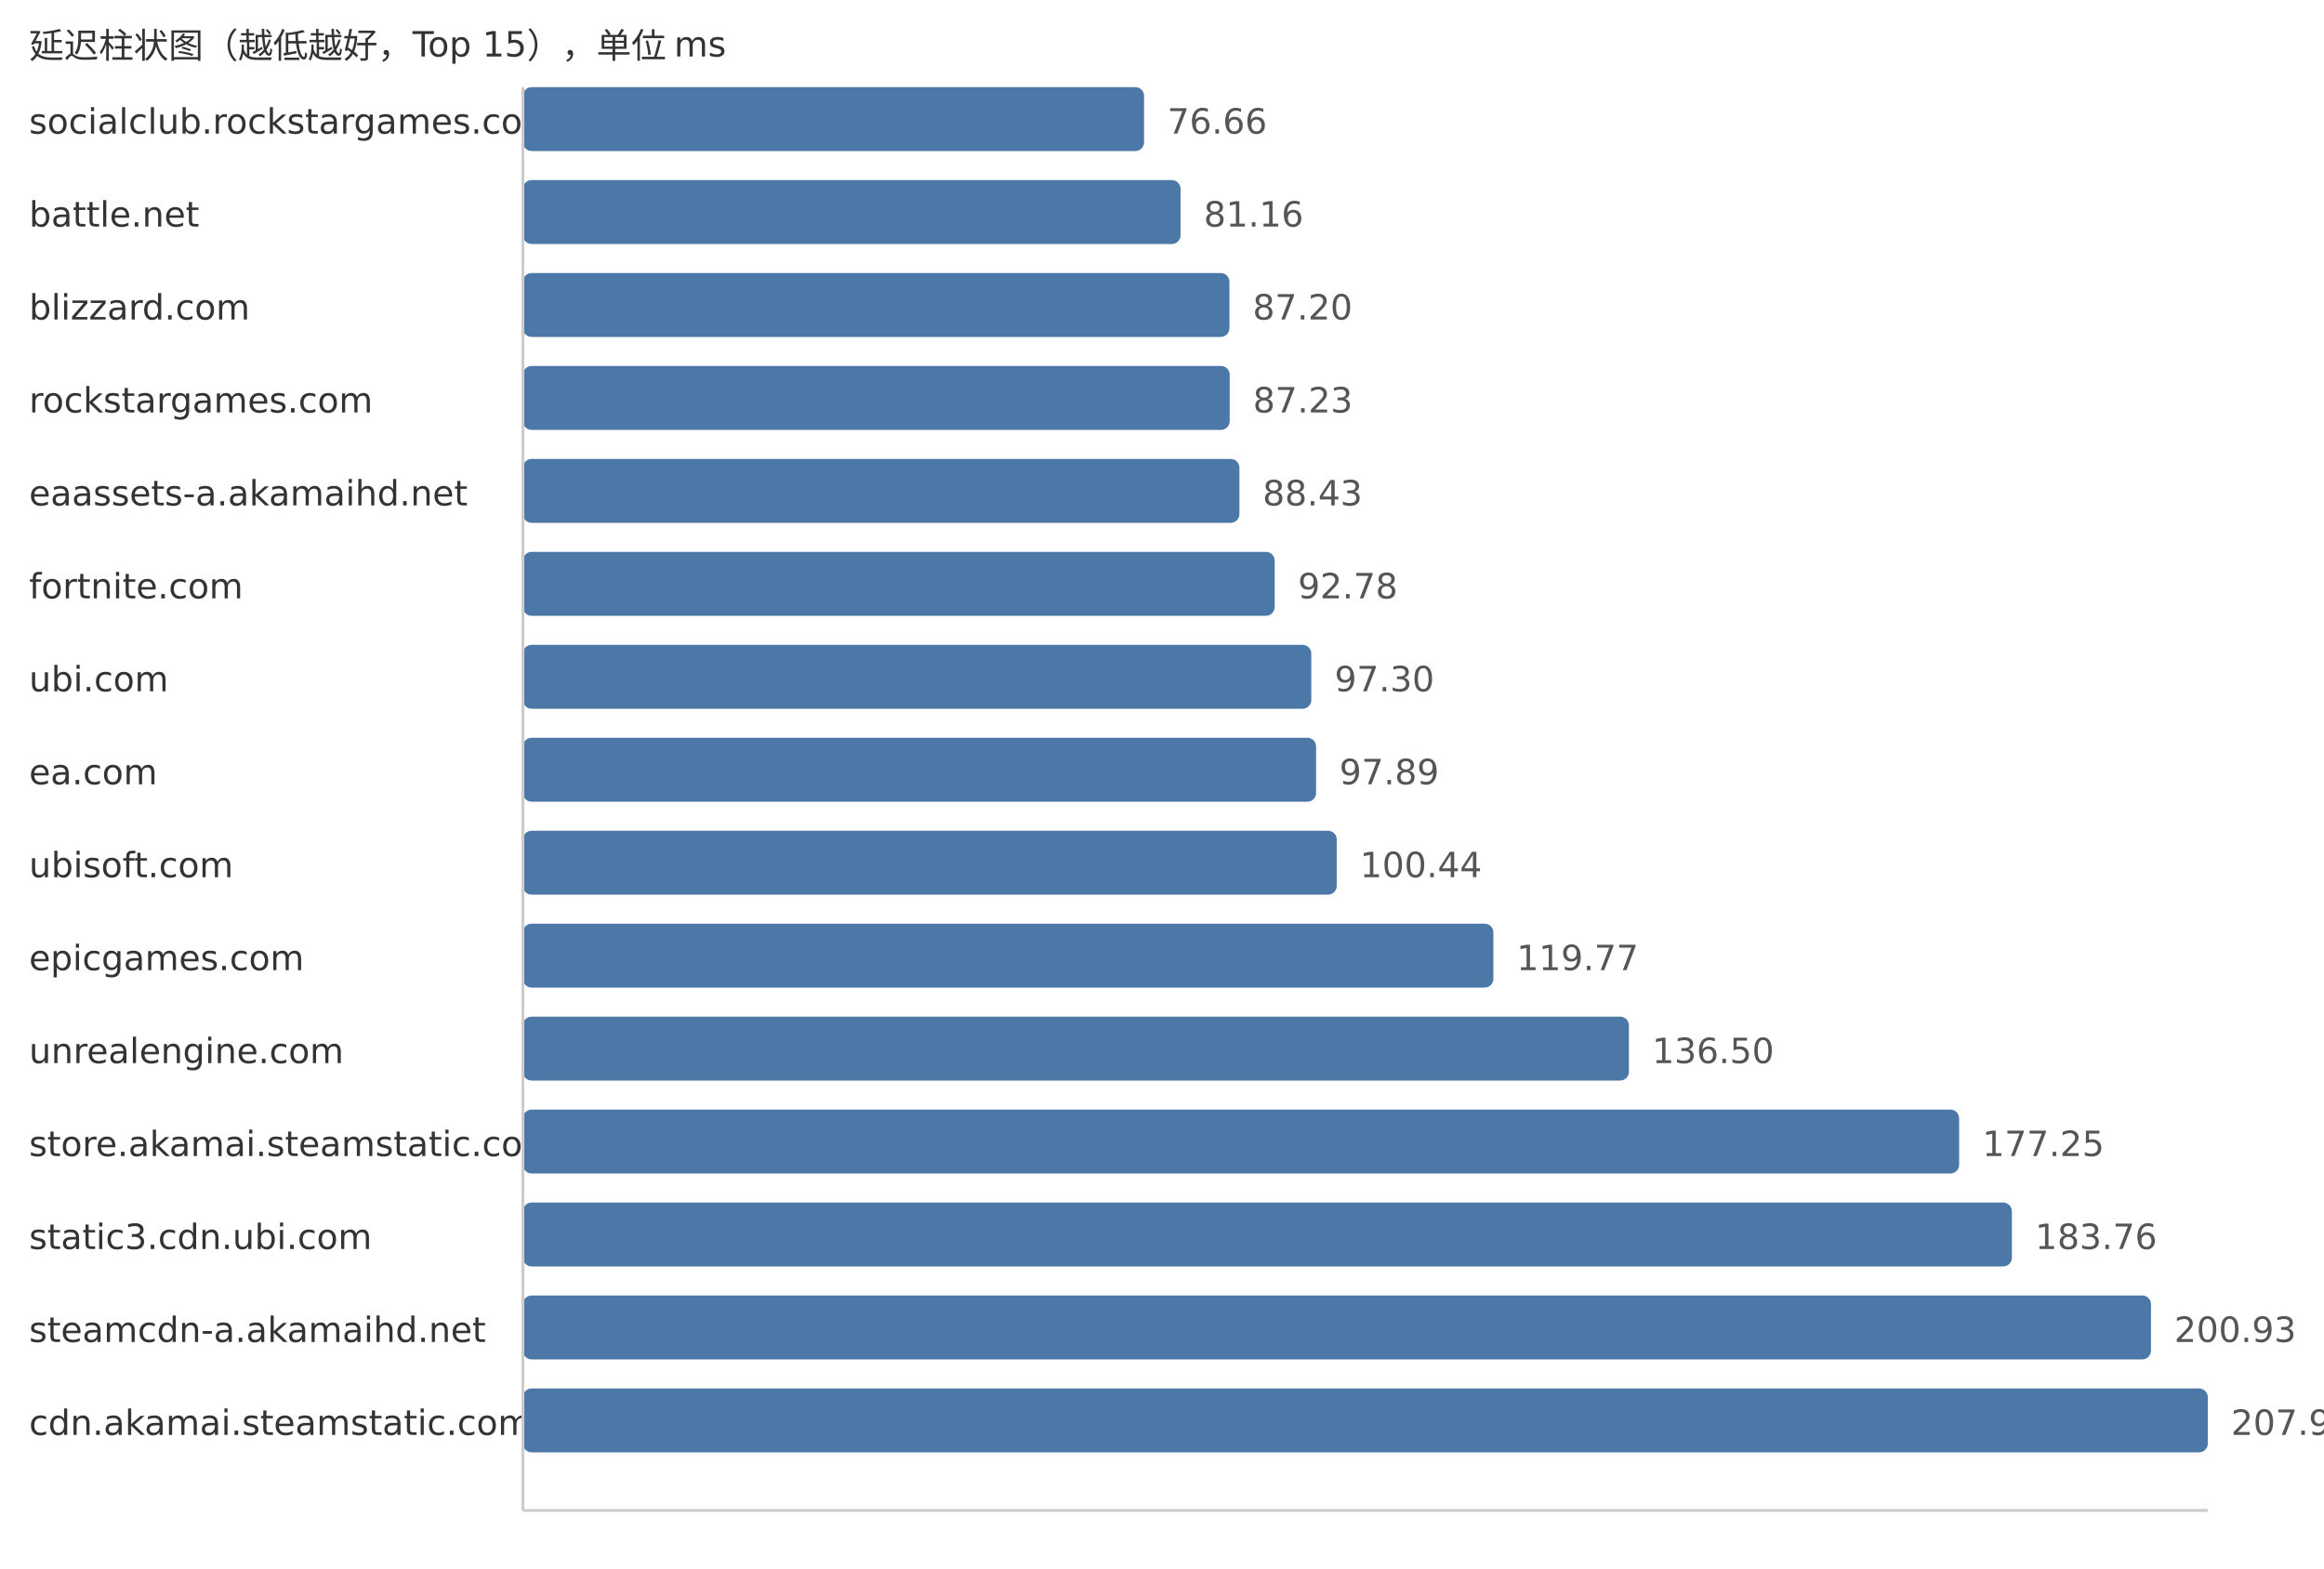
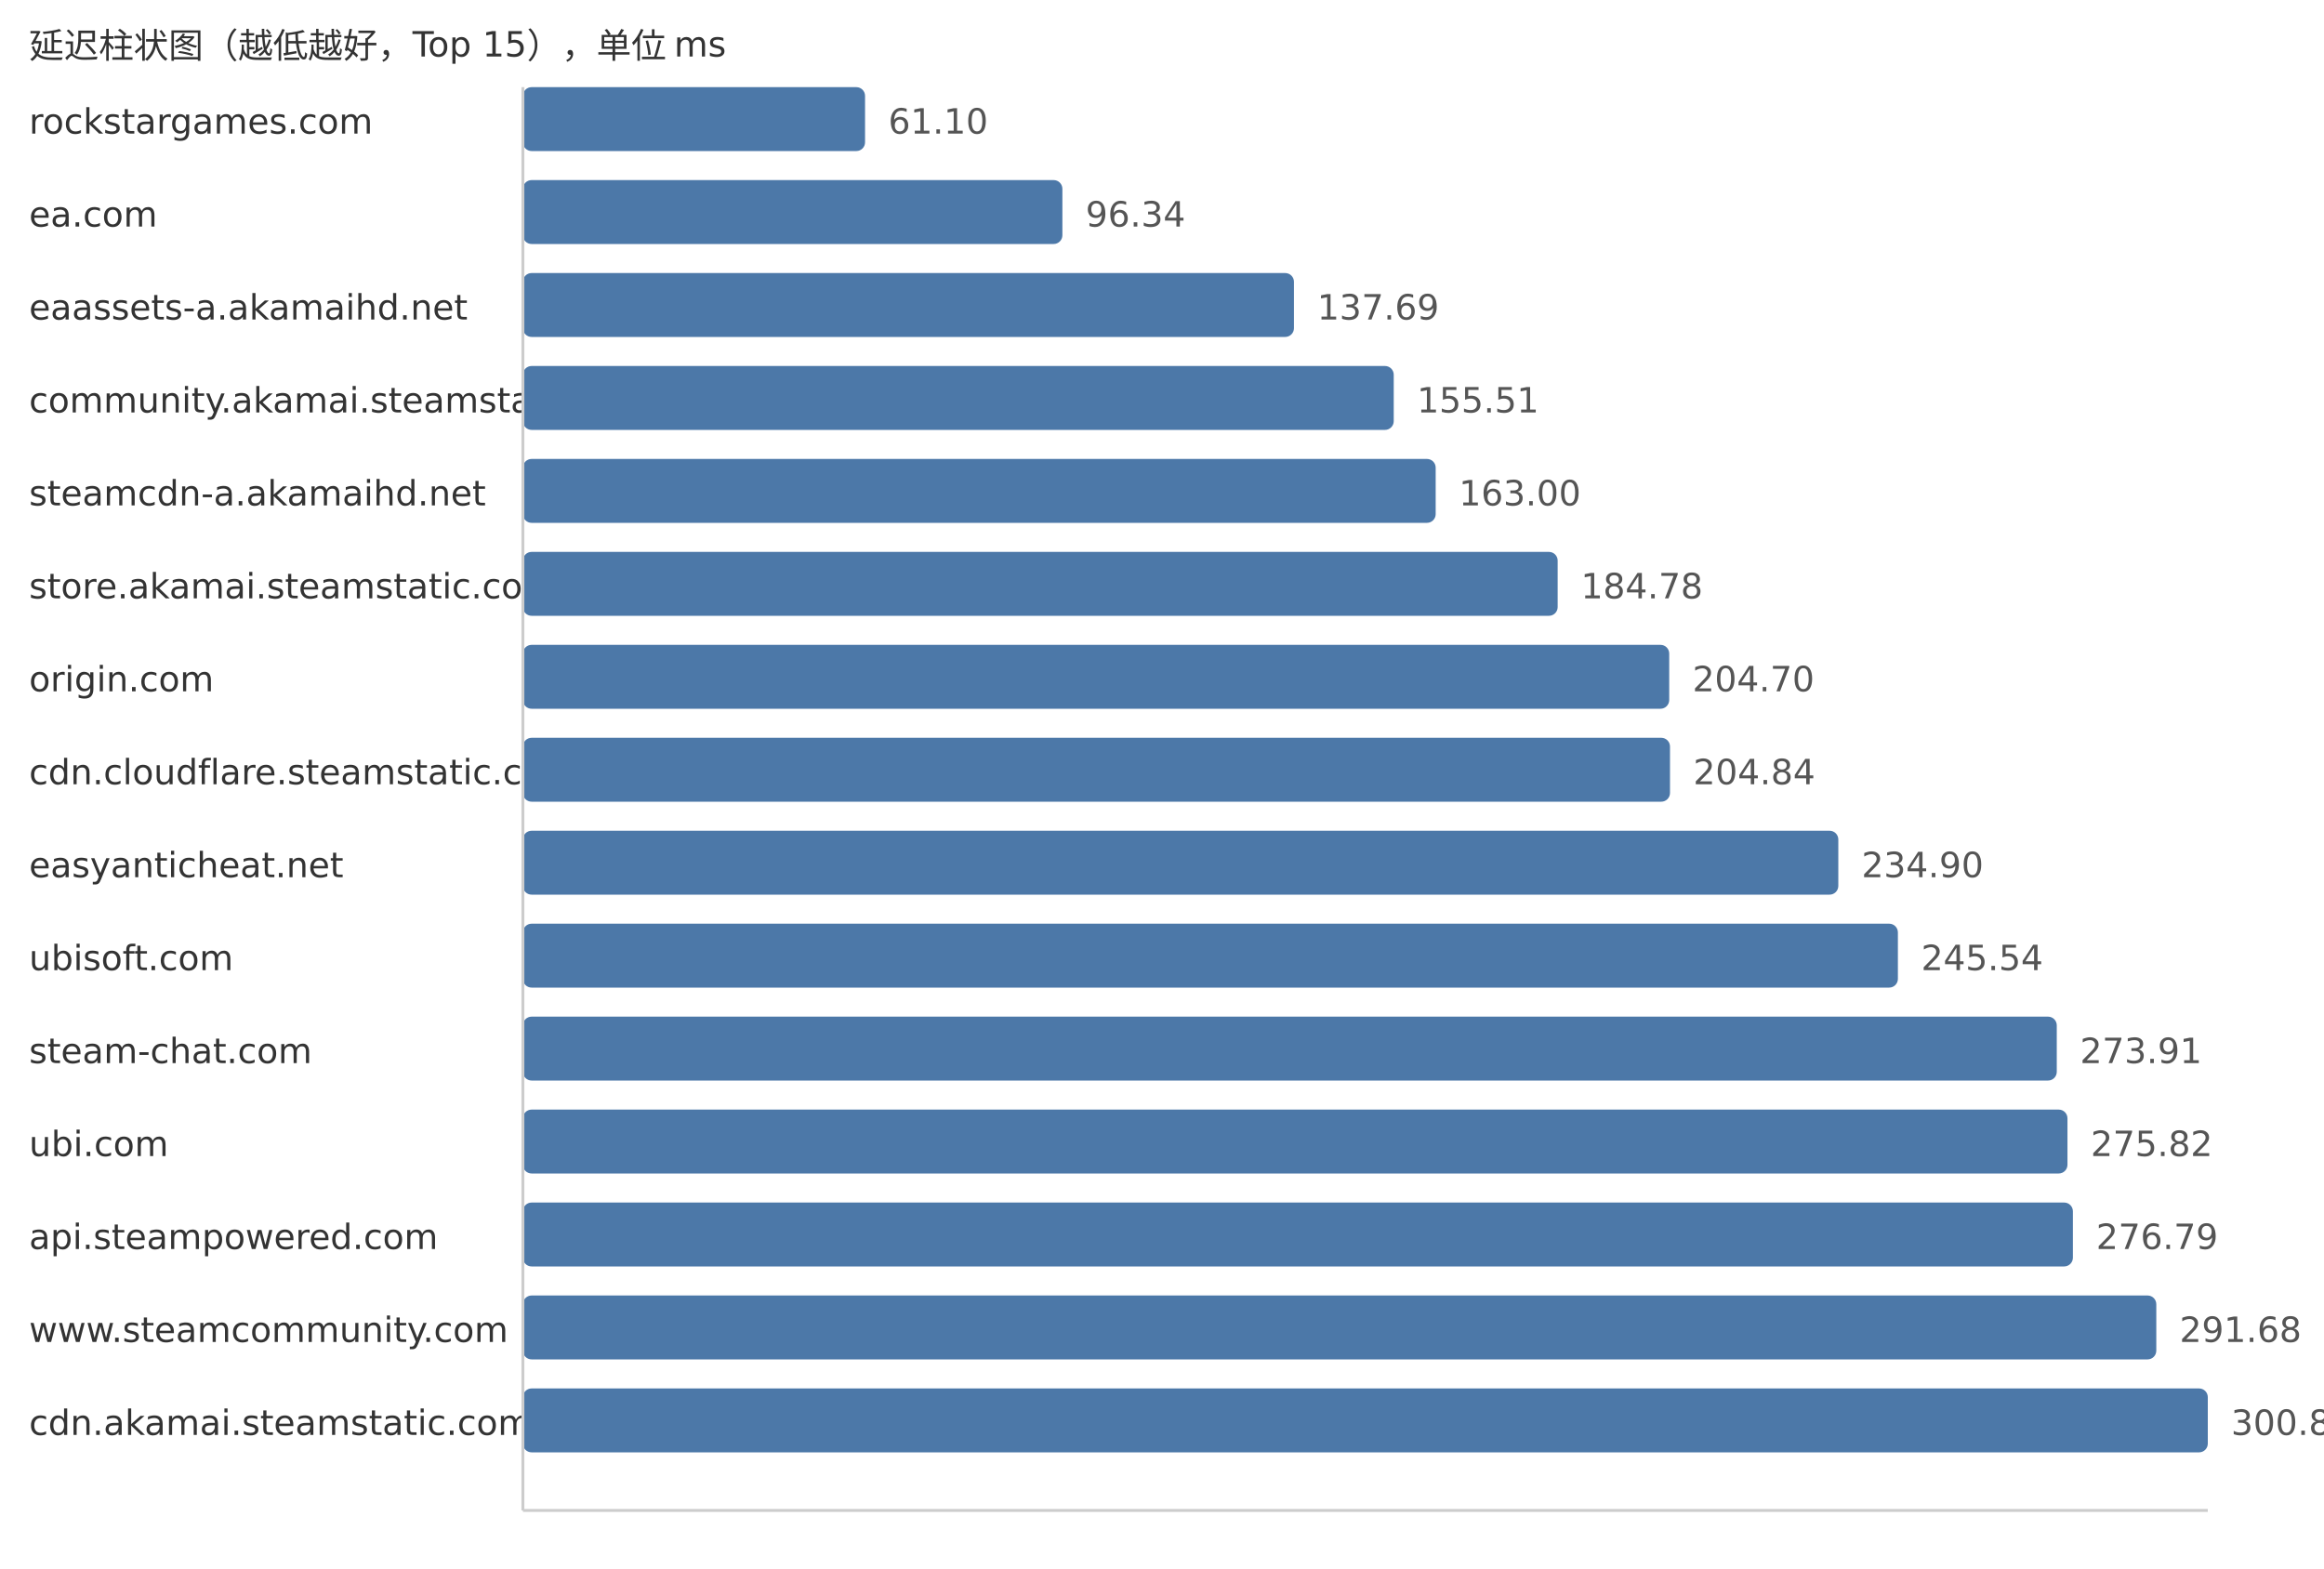
<svg xmlns="http://www.w3.org/2000/svg" width="800" height="540">
  <style> .label{font-family:DejaVu Sans,Verdana,Geneva,sans-serif;font-size:12px;fill:#333} .value{font-family:DejaVu Sans,Verdana,Geneva,sans-serif;font-size:12px;fill:#555} </style>
  <text x="10" y="20" class="label">延迟柱状图（越低越好，Top 15），单位 ms</text>
-   <text x="10" y="46" class="label">socialclub.rockstargames.com</text>
-   <rect x="180" y="30" width="213.83" height="22" fill="#4c78a8" rx="3" />
-   <text x="401.83" y="46" class="value">76.66</text>
-   <text x="10" y="78" class="label">battle.net</text>
-   <rect x="180" y="62" width="226.38" height="22" fill="#4c78a8" rx="3" />
-   <text x="414.38" y="78" class="value">81.16</text>
-   <text x="10" y="110" class="label">blizzard.com</text>
-   <rect x="180" y="94" width="243.22" height="22" fill="#4c78a8" rx="3" />
-   <text x="431.22" y="110" class="value">87.20</text>
-   <text x="10" y="142" class="label">rockstargames.com</text>
-   <rect x="180" y="126" width="243.31" height="22" fill="#4c78a8" rx="3" />
-   <text x="431.31" y="142" class="value">87.23</text>
-   <text x="10" y="174" class="label">eaassets-a.akamaihd.net</text>
-   <rect x="180" y="158" width="246.65" height="22" fill="#4c78a8" rx="3" />
-   <text x="434.65" y="174" class="value">88.43</text>
-   <text x="10" y="206" class="label">fortnite.com</text>
-   <rect x="180" y="190" width="258.79" height="22" fill="#4c78a8" rx="3" />
-   <text x="446.79" y="206" class="value">92.78</text>
-   <text x="10" y="238" class="label">ubi.com</text>
-   <rect x="180" y="222" width="271.4" height="22" fill="#4c78a8" rx="3" />
-   <text x="459.4" y="238" class="value">97.30</text>
-   <text x="10" y="270" class="label">ea.com</text>
-   <rect x="180" y="254" width="273.04" height="22" fill="#4c78a8" rx="3" />
-   <text x="461.04" y="270" class="value">97.89</text>
-   <text x="10" y="302" class="label">ubisoft.com</text>
-   <rect x="180" y="286" width="280.15" height="22" fill="#4c78a8" rx="3" />
-   <text x="468.15" y="302" class="value">100.44</text>
-   <text x="10" y="334" class="label">epicgames.com</text>
-   <rect x="180" y="318" width="334.07" height="22" fill="#4c78a8" rx="3" />
-   <text x="522.07" y="334" class="value">119.77</text>
-   <text x="10" y="366" class="label">unrealengine.com</text>
-   <rect x="180" y="350" width="380.73" height="22" fill="#4c78a8" rx="3" />
-   <text x="568.73" y="366" class="value">136.50</text>
-   <text x="10" y="398" class="label">store.akamai.steamstatic.com</text>
-   <rect x="180" y="382" width="494.4" height="22" fill="#4c78a8" rx="3" />
-   <text x="682.4" y="398" class="value">177.25</text>
-   <text x="10" y="430" class="label">static3.cdn.ubi.com</text>
-   <rect x="180" y="414" width="512.56" height="22" fill="#4c78a8" rx="3" />
-   <text x="700.56" y="430" class="value">183.76</text>
-   <text x="10" y="462" class="label">steamcdn-a.akamaihd.net</text>
-   <rect x="180" y="446" width="560.45" height="22" fill="#4c78a8" rx="3" />
-   <text x="748.45" y="462" class="value">200.93</text>
+   <text x="10" y="46" class="label">rockstargames.com</text>
+   <rect x="180" y="30" width="117.78" height="22" fill="#4c78a8" rx="3" />
+   <text x="305.78" y="46" class="value">61.10</text>
+   <text x="10" y="78" class="label">ea.com</text>
+   <rect x="180" y="62" width="185.71" height="22" fill="#4c78a8" rx="3" />
+   <text x="373.71" y="78" class="value">96.34</text>
+   <text x="10" y="110" class="label">eaassets-a.akamaihd.net</text>
+   <rect x="180" y="94" width="265.42" height="22" fill="#4c78a8" rx="3" />
+   <text x="453.42" y="110" class="value">137.69</text>
+   <text x="10" y="142" class="label">community.akamai.steamstatic.com</text>
+   <rect x="180" y="126" width="299.77" height="22" fill="#4c78a8" rx="3" />
+   <text x="487.77" y="142" class="value">155.51</text>
+   <text x="10" y="174" class="label">steamcdn-a.akamaihd.net</text>
+   <rect x="180" y="158" width="314.21" height="22" fill="#4c78a8" rx="3" />
+   <text x="502.21" y="174" class="value">163.00</text>
+   <text x="10" y="206" class="label">store.akamai.steamstatic.com</text>
+   <rect x="180" y="190" width="356.2" height="22" fill="#4c78a8" rx="3" />
+   <text x="544.2" y="206" class="value">184.78</text>
+   <text x="10" y="238" class="label">origin.com</text>
+   <rect x="180" y="222" width="394.6" height="22" fill="#4c78a8" rx="3" />
+   <text x="582.6" y="238" class="value">204.70</text>
+   <text x="10" y="270" class="label">cdn.cloudflare.steamstatic.com</text>
+   <rect x="180" y="254" width="394.87" height="22" fill="#4c78a8" rx="3" />
+   <text x="582.87" y="270" class="value">204.84</text>
+   <text x="10" y="302" class="label">easyanticheat.net</text>
+   <rect x="180" y="286" width="452.81" height="22" fill="#4c78a8" rx="3" />
+   <text x="640.81" y="302" class="value">234.90</text>
+   <text x="10" y="334" class="label">ubisoft.com</text>
+   <rect x="180" y="318" width="473.32" height="22" fill="#4c78a8" rx="3" />
+   <text x="661.32" y="334" class="value">245.54</text>
+   <text x="10" y="366" class="label">steam-chat.com</text>
+   <rect x="180" y="350" width="528.01" height="22" fill="#4c78a8" rx="3" />
+   <text x="716.01" y="366" class="value">273.91</text>
+   <text x="10" y="398" class="label">ubi.com</text>
+   <rect x="180" y="382" width="531.69" height="22" fill="#4c78a8" rx="3" />
+   <text x="719.69" y="398" class="value">275.82</text>
+   <text x="10" y="430" class="label">api.steampowered.com</text>
+   <rect x="180" y="414" width="533.56" height="22" fill="#4c78a8" rx="3" />
+   <text x="721.56" y="430" class="value">276.79</text>
+   <text x="10" y="462" class="label">www.steamcommunity.com</text>
+   <rect x="180" y="446" width="562.27" height="22" fill="#4c78a8" rx="3" />
+   <text x="750.27" y="462" class="value">291.68</text>
  <text x="10" y="494" class="label">cdn.akamai.steamstatic.com</text>
  <rect x="180" y="478" width="580.0" height="22" fill="#4c78a8" rx="3" />
-   <text x="768.0" y="494" class="value">207.94</text>
+   <text x="768.0" y="494" class="value">300.88</text>
  <line x1="180" y1="30" x2="180" y2="520" stroke="#ccc" />
  <line x1="180" y1="520" x2="760" y2="520" stroke="#ccc" />
</svg>
